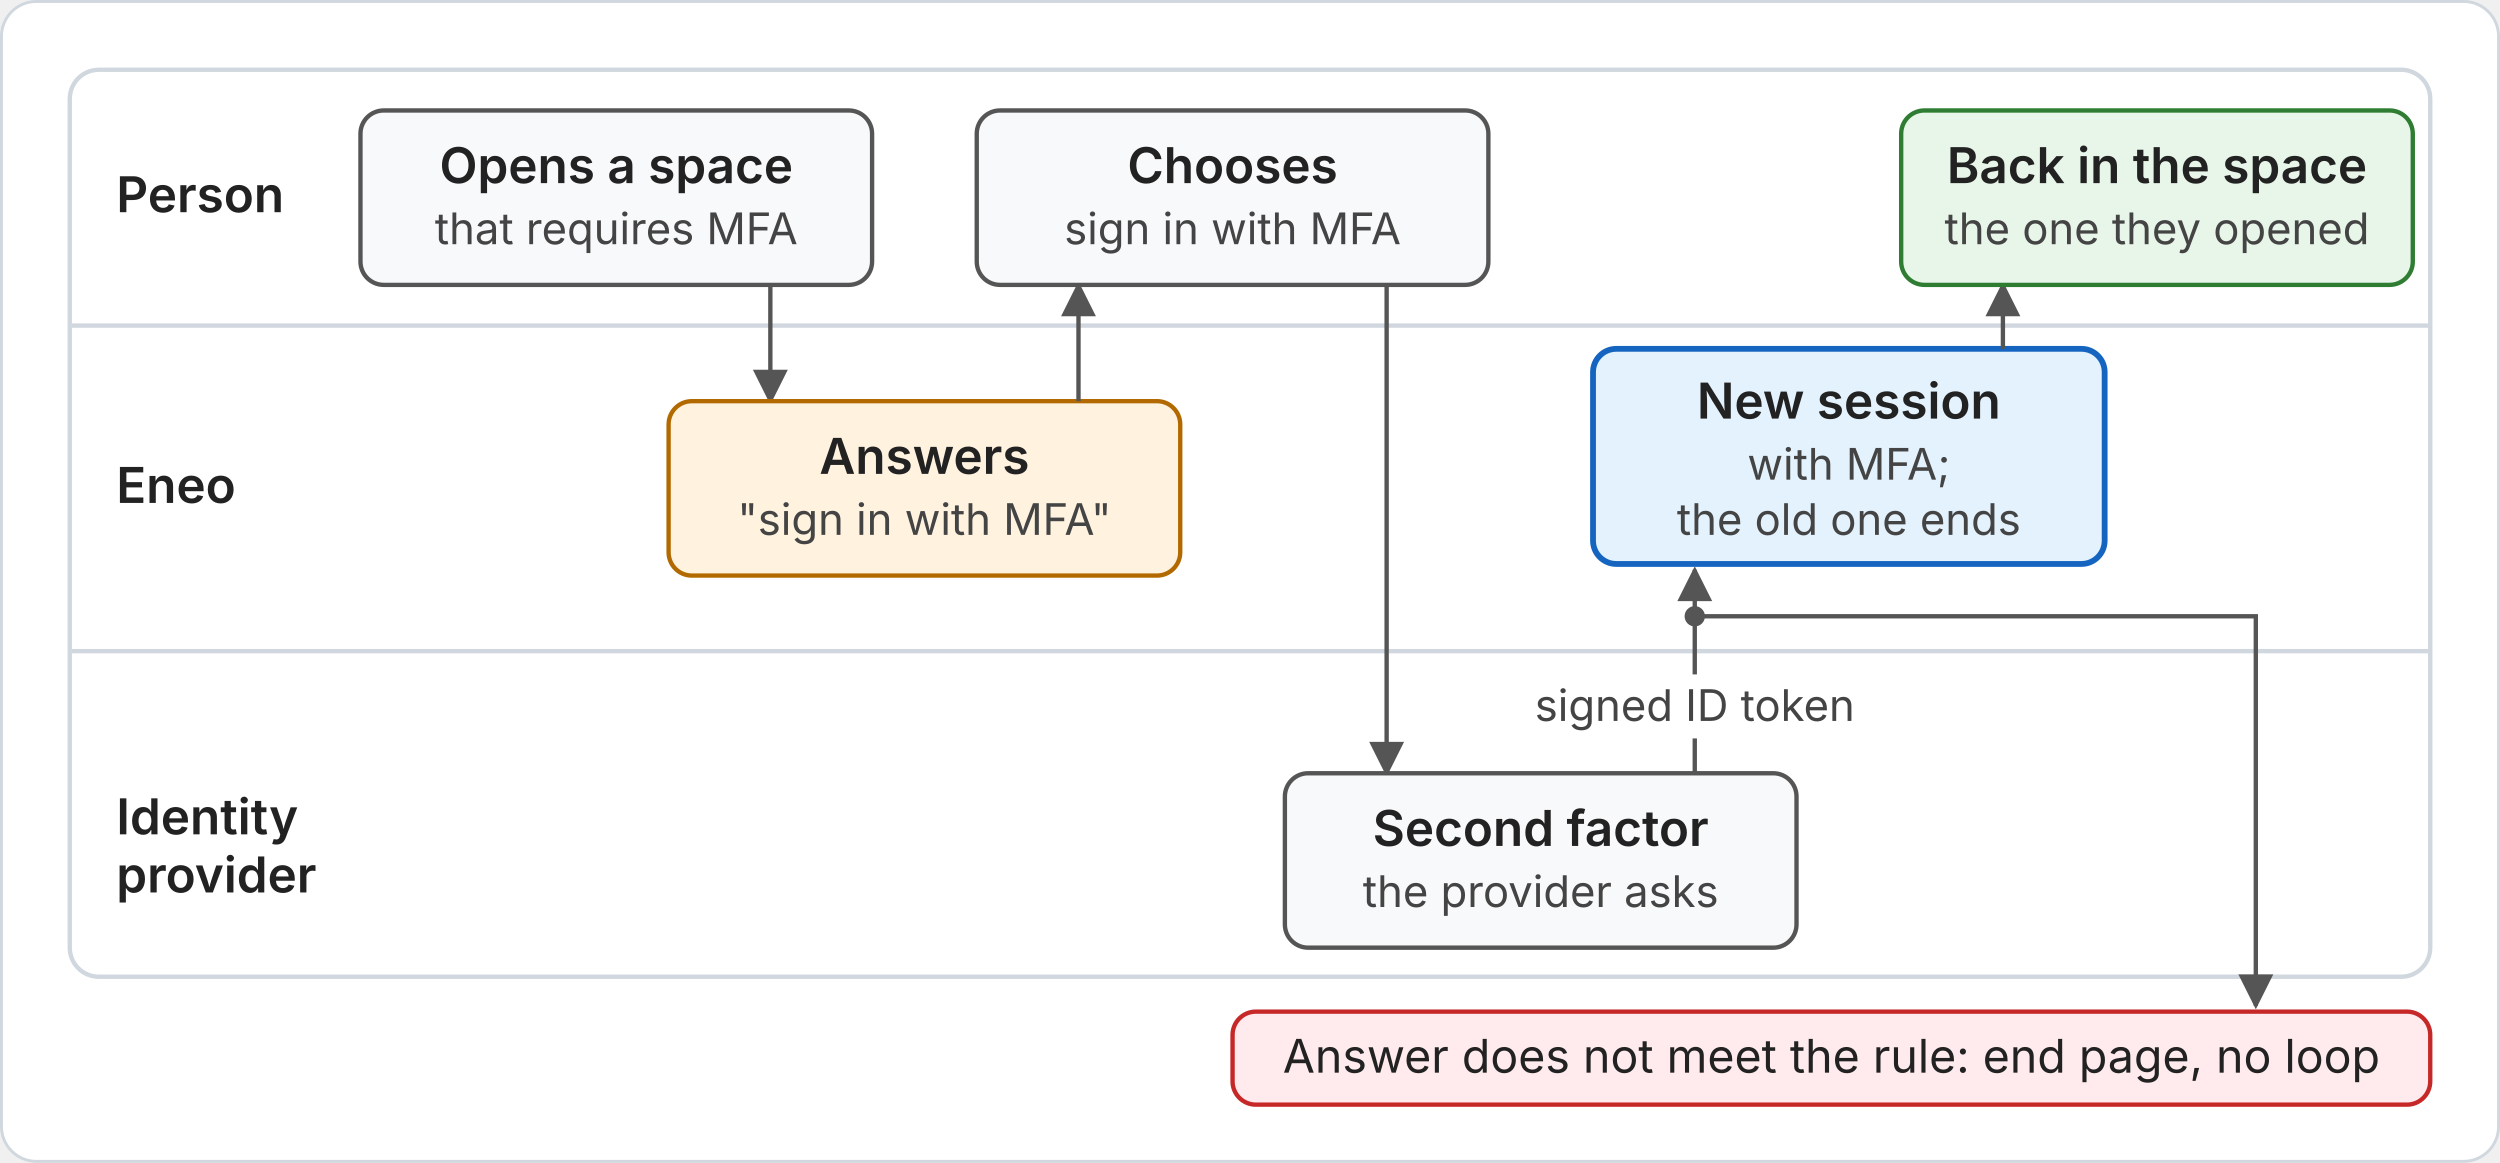
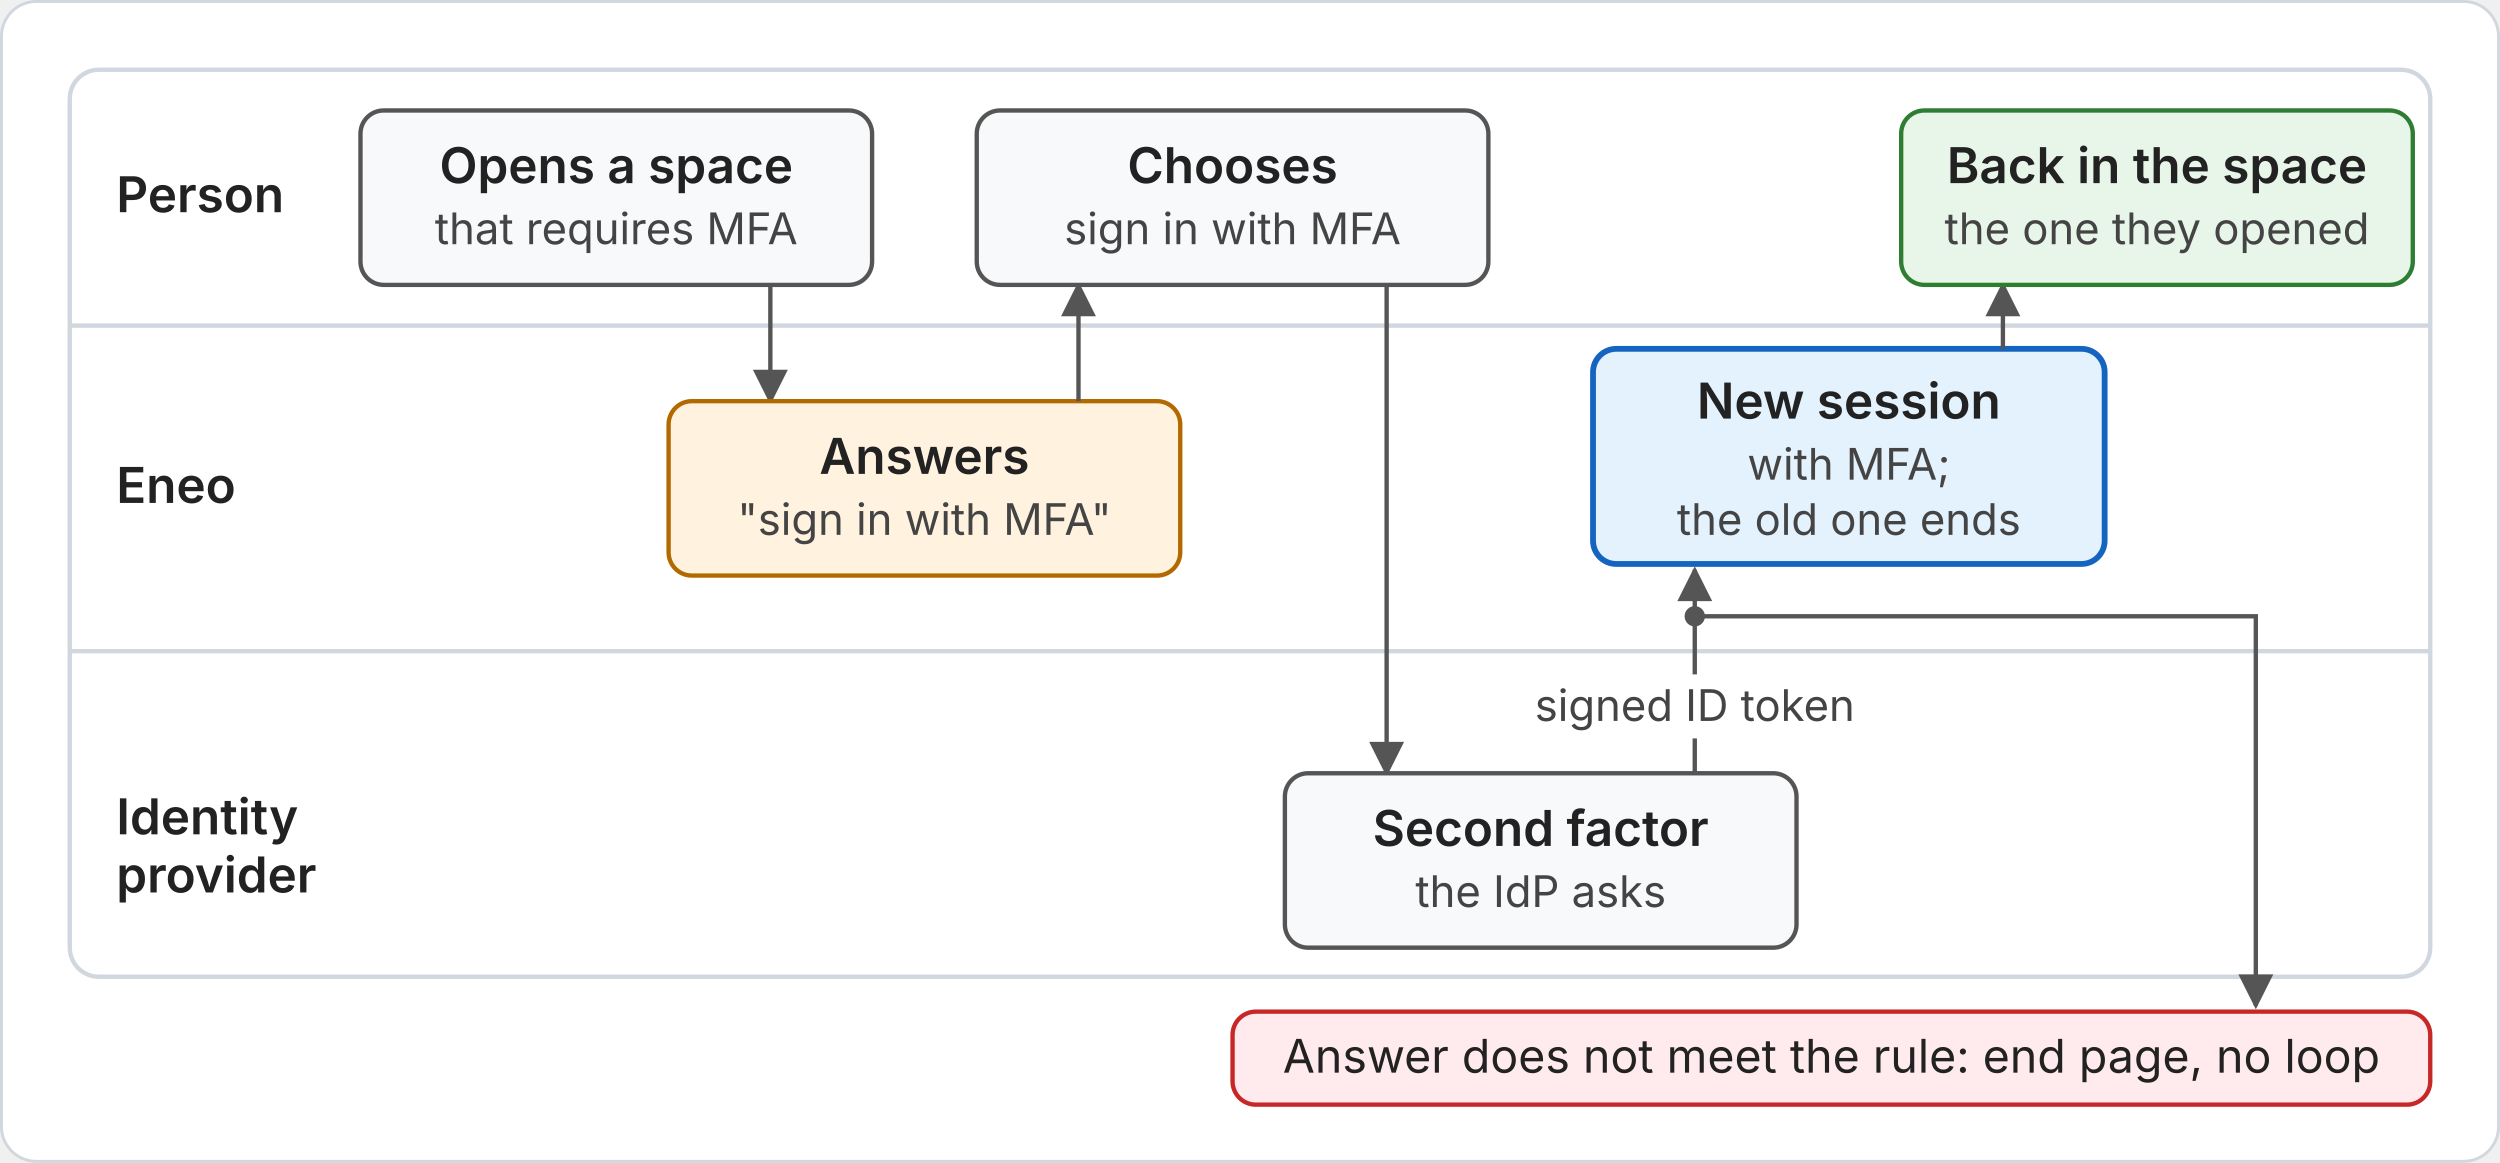
<svg xmlns="http://www.w3.org/2000/svg" width="860" height="400" viewBox="0 0 860 400" role="img" aria-labelledby="t d" style="font-family: Inter, 'Segoe UI', Helvetica, Arial, sans-serif; color-scheme: light dark;">
  <defs>
    <marker id="a" viewBox="0 0 10 10" refX="9" refY="5" markerWidth="8" markerHeight="8" orient="auto-start-reverse">
      <path class="ah" d="M0,0 L10,5 L0,10 z" />
    </marker>
  </defs>
  <style>
    .bg{fill:#ffffff;stroke:#d0d7de;stroke-width:1}
    .lane{fill:none;stroke:#d0d7de;stroke-width:1.5}
    .box{fill:#f8f9fa;stroke:#555;stroke-width:1.5}
    .key{fill:#e3f2fd;stroke:#1565c0;stroke-width:2}
    .ok{fill:#e8f5e9;stroke:#2e7d32;stroke-width:1.5}
    .warn{fill:#fff3e0;stroke:#b26a00;stroke-width:1.5}
    .no{fill:#ffebee;stroke:#c62828;stroke-width:1.5}
    .gone{fill:none;stroke:#999;stroke-width:1.5;stroke-dasharray:6 4}
    .h{fill:#222;font-size:17px;font-weight:600}
    .t{fill:#222;font-size:16px}
    .s{fill:#444;font-size:15px}
    .m{fill:#6a6a6a;font-size:15px}
    .r{fill:#c62828;font-size:15px}
    .pill{fill:#ffffff}
    .edge{stroke:#555;stroke-width:1.5;fill:none;marker-end:url(#a)}
    .back{stroke:#555;stroke-width:1.5;fill:none;stroke-dasharray:6 4;marker-end:url(#a)}
    .line{stroke:#555;stroke-width:1.5;fill:none}
    .cut{stroke:#c62828;stroke-width:2;fill:none}
    .mark{stroke:#b26a00;stroke-width:2;fill:none;stroke-dasharray:6 4}
    .dot,.ah{fill:#555}
    @media (prefers-color-scheme: dark){
      .bg,.pill{fill:#0d1117}
      .bg,.lane{stroke:#30363d}
      .box{fill:#161b22;stroke:#8b949e}
      .key{fill:#0d2a45;stroke:#58a6ff}
      .ok{fill:#0f2a19;stroke:#3fb950}
      .warn{fill:#2b1d07;stroke:#d29922}
      .no{fill:#2d1214;stroke:#f85149}
      .gone{stroke:#6e7681}
      .h,.t{fill:#e6edf3}
      .s{fill:#b8c0ca}
      .m{fill:#8b949e}
      .r{fill:#ff7b72}
      .edge,.back,.line{stroke:#8b949e}
      .cut{stroke:#ff7b72}
      .mark{stroke:#d29922}
      .dot,.ah{fill:#8b949e}
    }
  </style>
  <rect class="bg" x="0.5" y="0.5" width="859" height="399" rx="12" />
  <rect class="lane" x="24" y="24" width="812" height="312" rx="10" />
  <path class="lane" d="M24,112 H836 M24,224 H836" />
  <text class="h" x="40" y="73">Person</text>
  <text class="h" x="40" y="173">Eneo</text>
  <text class="h" x="40" y="287">Identity</text>
  <text class="h" x="40" y="307">provider</text>
  <rect class="box" x="124" y="38" width="176" height="60" rx="8" />
  <text class="h" x="212" y="63" text-anchor="middle">Opens a space</text>
  <text class="s" x="212" y="84" text-anchor="middle">that requires MFA</text>
  <path class="edge" d="M265,98 V138" />
  <rect class="warn" x="230" y="138" width="176" height="60" rx="8" />
  <text class="h" x="318" y="163" text-anchor="middle">Answers</text>
  <text class="s" x="318" y="184" text-anchor="middle">"sign in with MFA"</text>
  <path class="edge" d="M371,138 V98" />
  <rect class="box" x="336" y="38" width="176" height="60" rx="8" />
  <text class="h" x="424" y="63" text-anchor="middle">Chooses</text>
  <text class="s" x="424" y="84" text-anchor="middle">sign in with MFA</text>
  <path class="edge" d="M477,98 V266" />
  <rect class="box" x="442" y="266" width="176" height="60" rx="8" />
  <text class="h" x="530" y="291" text-anchor="middle">Second factor</text>
-   <text class="s" x="530" y="312" text-anchor="middle">the provider asks</text>
+   <text class="s" x="530" y="312" text-anchor="middle">the IdP asks</text>
  <path class="edge" d="M583,266 V196" />
  <rect class="pill" x="525" y="232" width="116" height="22" rx="4" />
  <text class="s" x="583" y="248" text-anchor="middle">signed ID token</text>
  <rect class="key" x="548" y="120" width="176" height="74" rx="8" />
  <text class="h" x="636" y="144" text-anchor="middle">New session</text>
  <text class="s" x="636" y="165" text-anchor="middle">with MFA;</text>
  <text class="s" x="636" y="184" text-anchor="middle">the old one ends</text>
  <path class="edge" d="M689,120 V98" />
  <rect class="ok" x="654" y="38" width="176" height="60" rx="8" />
  <text class="h" x="742" y="63" text-anchor="middle">Back in the space</text>
  <text class="s" x="742" y="84" text-anchor="middle">the one they opened</text>
  <circle class="dot" cx="583" cy="212" r="3.5" />
  <path class="edge" d="M583,212 H776 V346" />
  <rect class="no" x="424" y="348" width="412" height="32" rx="8" />
  <text class="t" x="630" y="369" text-anchor="middle">Answer does not meet the rule: end page, no loop</text>
</svg>
